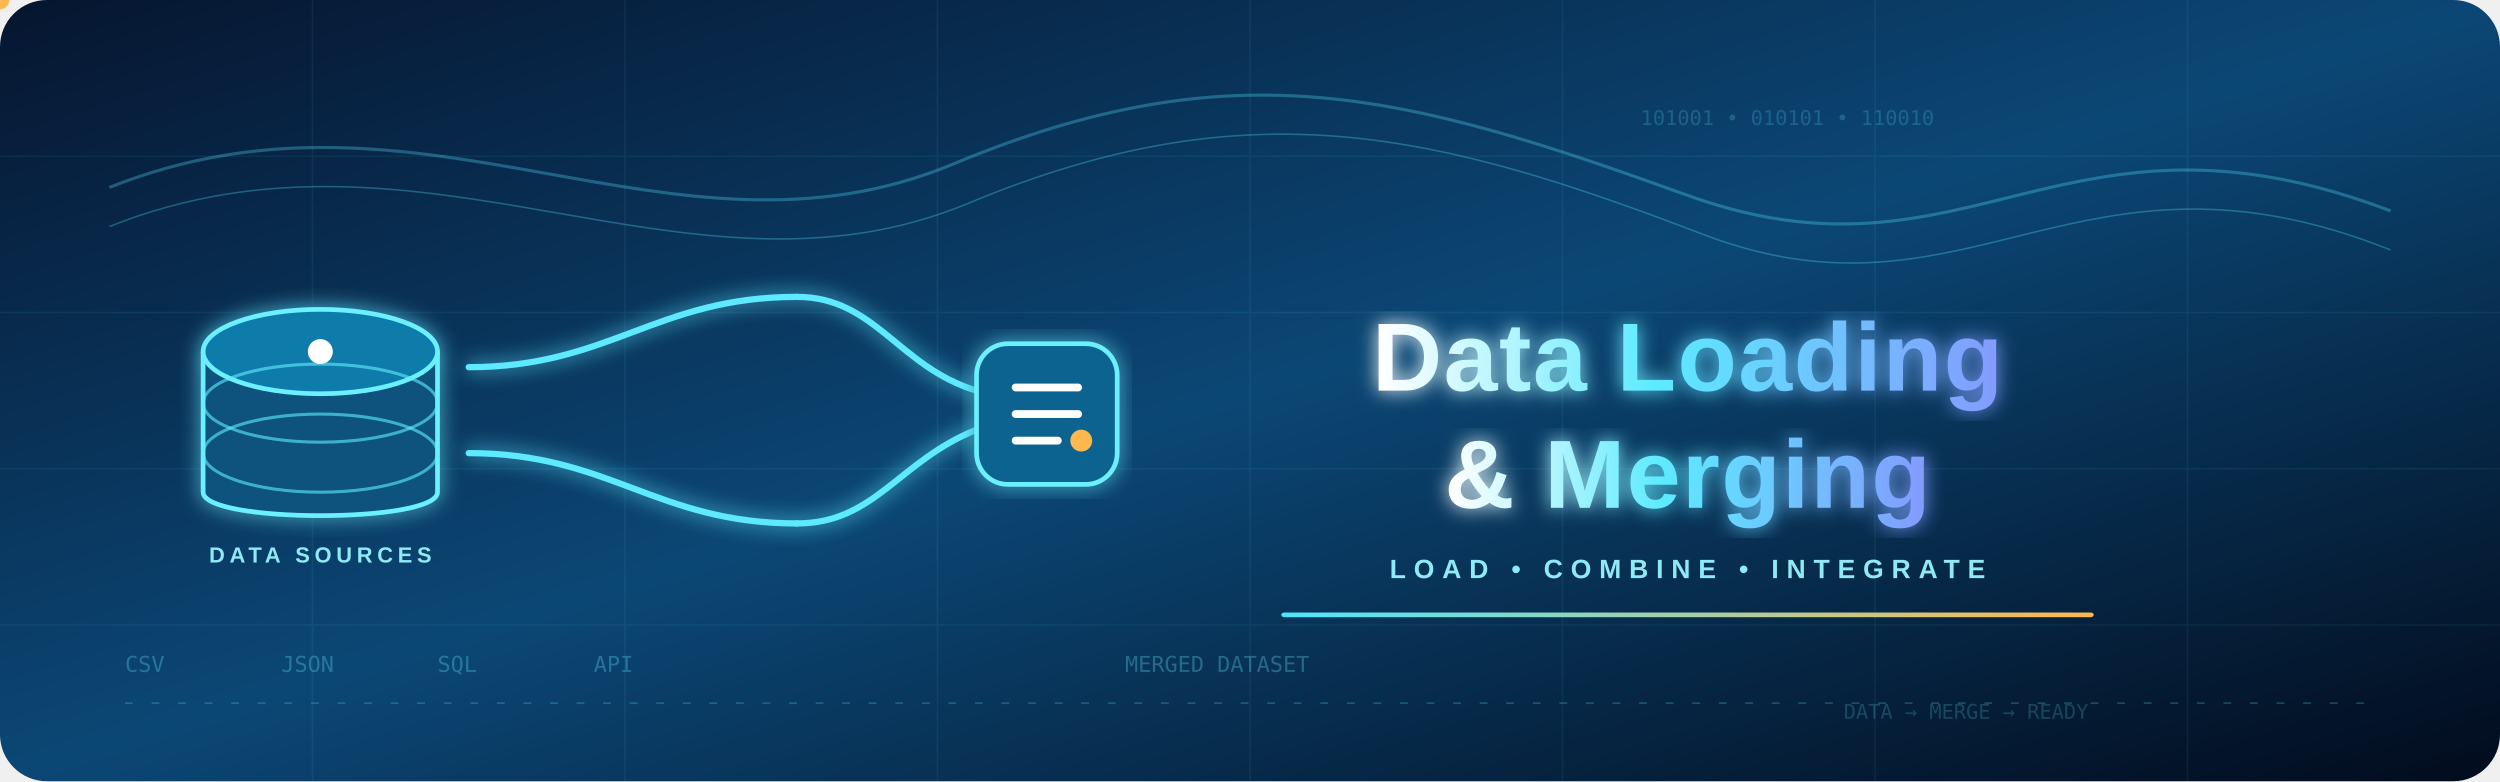
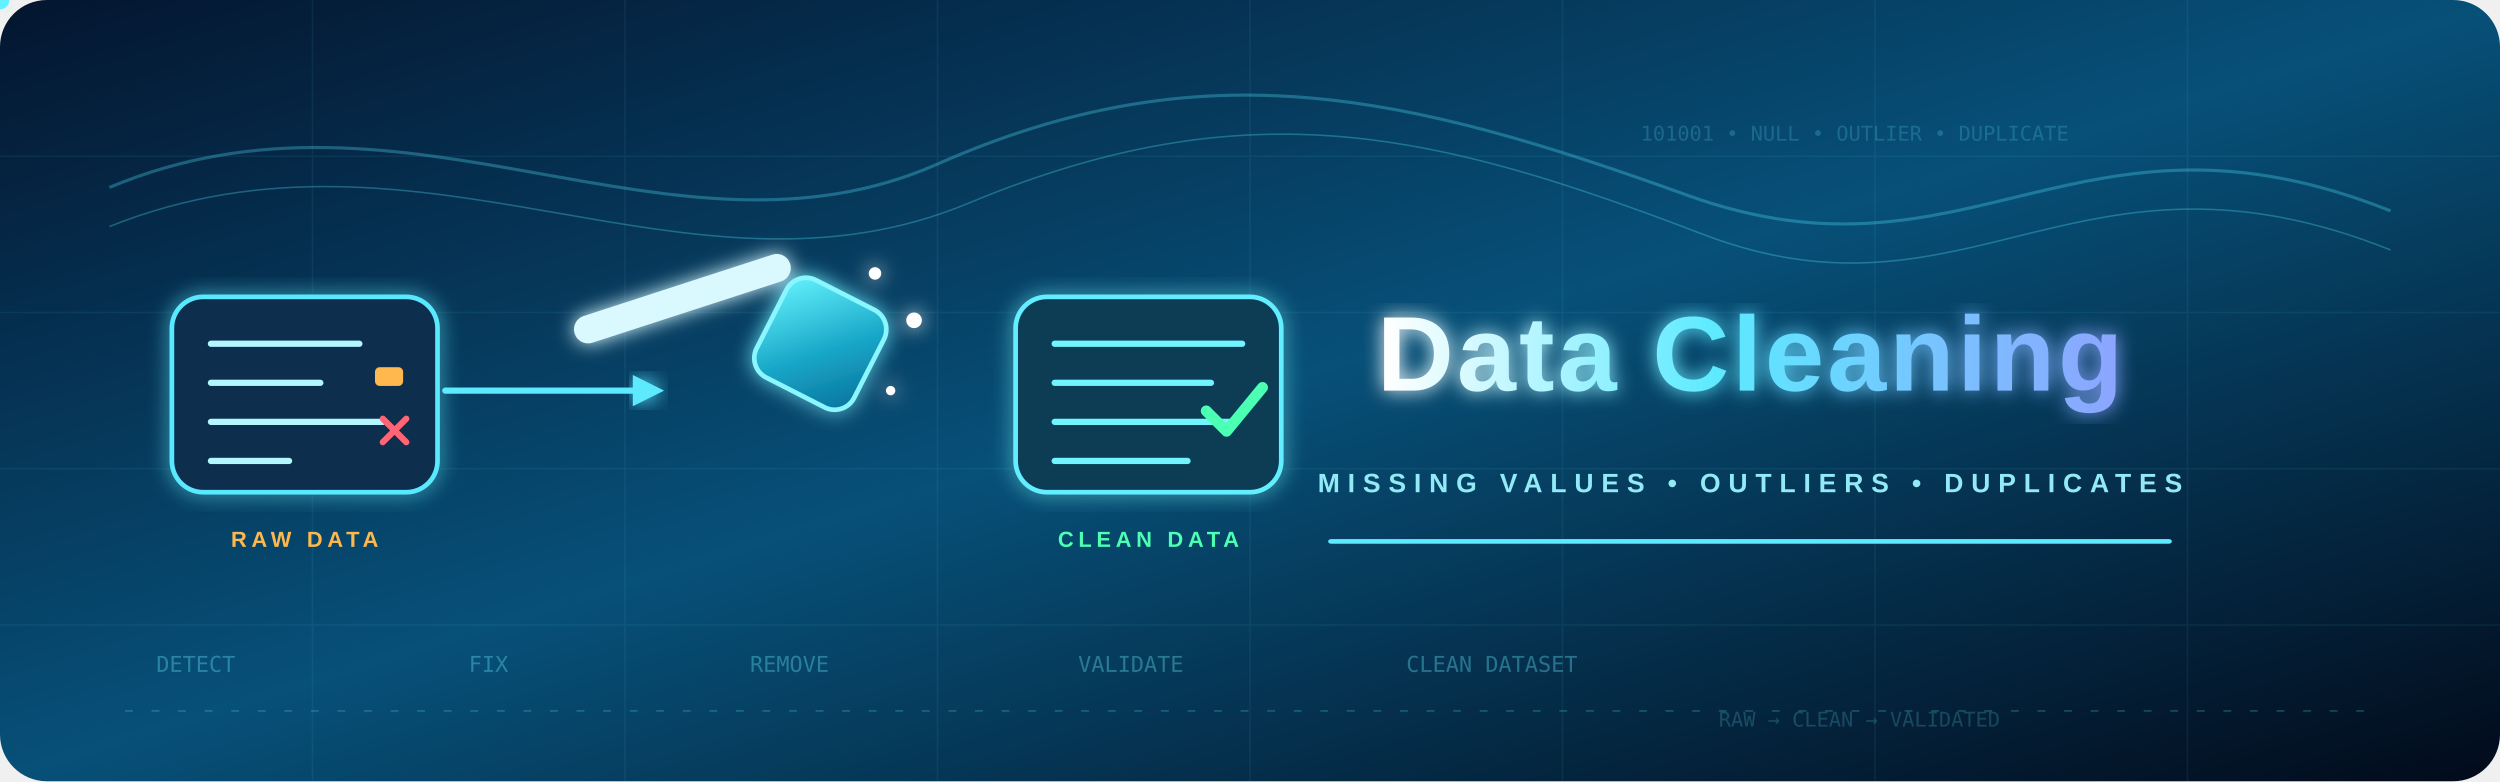
<svg xmlns="http://www.w3.org/2000/svg" width="1600" height="500" viewBox="0 0 1600 500">
  <defs>
    <linearGradient id="bg" x1="0" y1="0" x2="1" y2="1">
-       <stop offset="0%" stop-color="#06152F" />
-       <stop offset="50%" stop-color="#0B4775" />
-       <stop offset="100%" stop-color="#020B1C" />
+       <stop offset="0%" stop-color="#04152F" />
+       <stop offset="50%" stop-color="#075078" />
+       <stop offset="100%" stop-color="#020A1A" />
    </linearGradient>
    <linearGradient id="title" x1="0" y1="0" x2="1" y2="0">
      <stop offset="0%" stop-color="#FFFFFF" />
      <stop offset="45%" stop-color="#5DEAFF" />
-       <stop offset="100%" stop-color="#829CFF" />
+       <stop offset="100%" stop-color="#8CA5FF" />
    </linearGradient>
-     <linearGradient id="accent" x1="0" y1="0" x2="1" y2="0">
-       <stop offset="0%" stop-color="#4DE6FF" />
-       <stop offset="100%" stop-color="#FFB84D" />
+     <linearGradient id="clean" x1="0" y1="0" x2="1" y2="1">
+       <stop offset="0%" stop-color="#67F5FF" />
+       <stop offset="55%" stop-color="#19A8C9" />
+       <stop offset="100%" stop-color="#08709B" />
    </linearGradient>
    <filter id="glow">
      <feGaussianBlur stdDeviation="6" result="blur" />
      <feMerge>
        <feMergeNode in="blur" />
        <feMergeNode in="SourceGraphic" />
      </feMerge>
    </filter>
    <filter id="softGlow">
-       <feGaussianBlur stdDeviation="12" />
+       <feGaussianBlur stdDeviation="13" />
    </filter>
  </defs>
  <rect width="1600" height="500" rx="30" fill="url(#bg)" />
  <g stroke="#61EFFF" opacity=".07">
    <path d="M0 100H1600" />
    <path d="M0 200H1600" />
    <path d="M0 300H1600" />
    <path d="M0 400H1600" />
    <path d="M200 0V500" />
    <path d="M400 0V500" />
    <path d="M600 0V500" />
    <path d="M800 0V500" />
    <path d="M1000 0V500" />
    <path d="M1200 0V500" />
    <path d="M1400 0V500" />
  </g>
-   <g fill="none" stroke="#58E9FF" opacity=".3">
-     <path d="M70 120              C270 40 430 180 610 105              S900 60 1080 125              S1320 55 1530 135" stroke-width="2" />
-     <path d="M70 145              C270 65 440 205 620 130              S920 85 1090 150              S1330 80 1530 160" stroke-width="1" />
+   <g fill="none" stroke="#55E9FF" opacity=".3">
+     <path d="M70 120            C260 40 430 180 600 105            S900 60 1080 125            S1330 55 1530 135" stroke-width="2" />
+     <path d="M70 145            C270 65 440 205 620 130            S920 85 1090 150            S1330 80 1530 160" stroke-width="1" />
  </g>
-   <g fill="#63EEFF" filter="url(#glow)">
+   <g fill="#64F1FF" filter="url(#glow)">
    <circle r="6">
-       <animateMotion dur="5s" repeatCount="indefinite" path="M70 120 C270 40 430 180 610 105 S900 60 1080 125 S1320 55 1530 135" />
+       <animateMotion dur="5s" repeatCount="indefinite" path="M70 120 C260 40 430 180 600 105 S900 60 1080 125 S1330 55 1530 135" />
    </circle>
    <circle r="5">
      <animateMotion dur="4s" repeatCount="indefinite" path="M70 145 C270 65 440 205 620 130 S920 85 1090 150 S1330 80 1530 160" />
    </circle>
  </g>
-   <g transform="translate(130 190)" filter="url(#glow)">
-     <path d="M0 35              V125              C0 145 150 145 150 125              V35" fill="#07527E" stroke="#6CEFFF" stroke-width="3" />
-     <ellipse cx="75" cy="35" rx="75" ry="27" fill="#0B7BAA" stroke="#6CEFFF" stroke-width="3" />
-     <ellipse cx="75" cy="68" rx="75" ry="25" fill="none" stroke="#63EFFF" stroke-width="2" opacity=".6" />
-     <ellipse cx="75" cy="100" rx="75" ry="25" fill="none" stroke="#63EFFF" stroke-width="2" opacity=".6" />
-     <circle cx="75" cy="35" r="8" fill="#FFFFFF">
-       <animate attributeName="r" values="6;14;6" dur="1.5s" repeatCount="indefinite" />
-       <animate attributeName="opacity" values="1;.3;1" dur="1.5s" repeatCount="indefinite" />
-     </circle>
+   <g transform="translate(110 190)" filter="url(#glow)">
+     <rect x="0" y="0" width="170" height="125" rx="20" fill="#092D4D" stroke="#58E9FF" stroke-width="3" />
+     <g stroke="#B4F6FF" stroke-width="4" stroke-linecap="round">
+       <path d="M25 30H120" />
+       <path d="M25 55H95" />
+       <path d="M25 80H135" />
+       <path d="M25 105H75" />
+     </g>
+     <rect x="130" y="45" width="18" height="12" rx="3" fill="#FFB84D">
+       <animate attributeName="opacity" values="1;.25;1" dur="1s" repeatCount="indefinite" />
+     </rect>
+     <g stroke="#FF6575" stroke-width="4" stroke-linecap="round">
+       <path d="M135 78L150 93" />
+       <path d="M150 78L135 93" />
+     </g>
  </g>
-   <text x="205" y="360" text-anchor="middle" font-family="Arial" font-size="14" font-weight="600" letter-spacing="3" fill="#8FEAF5">
+   <text x="195" y="350" text-anchor="middle" font-family="Arial" font-size="14" font-weight="600" letter-spacing="3" fill="#FFB84D">

-     DATA SOURCES
+   RAW DATA
+ 
+ </text>
+   <g filter="url(#glow)">
+     <rect x="365" y="205" width="145" height="18" rx="9" fill="#D9F9FF" transform="rotate(-18 365 205)" />
+     <rect x="490" y="185" width="70" height="70" rx="14" fill="url(#clean)" stroke="#8AF6FF" stroke-width="3" transform="rotate(27 525 220)" />
+     <g fill="#FFFFFF">
+       <circle cx="560" cy="175" r="4">
+         <animate attributeName="cy" values="175;155;175" dur="1.2s" repeatCount="indefinite" />
+       </circle>
+       <circle cx="585" cy="205" r="5">
+         <animate attributeName="cy" values="205;180;205" dur="1.5s" repeatCount="indefinite" />
+       </circle>
+       <circle cx="570" cy="250" r="3">
+         <animate attributeName="cy" values="250;225;250" dur="1.3s" repeatCount="indefinite" />
+       </circle>
+     </g>
+   </g>
+   <g stroke="#5DEAFF" stroke-width="4" fill="none" stroke-linecap="round">
+     <path d="M285 250            C340 250 350 250 410 250" />
+   </g>
+   <path d="M405 240L425 250L405 260Z" fill="#5DEAFF" filter="url(#glow)" />
+   <g transform="translate(650 190)" filter="url(#glow)">
+     <rect x="0" y="0" width="170" height="125" rx="20" fill="#073D55" stroke="#63EEFF" stroke-width="3" />
+     <g stroke="#72F4FF" stroke-width="4" stroke-linecap="round">
+       <path d="M25 30H145" />
+       <path d="M25 55H125" />
+       <path d="M25 80H140" />
+       <path d="M25 105H110" />
+     </g>
+     <path d="M122 73            L135 86            L158 58" fill="none" stroke="#4CFFB3" stroke-width="7" stroke-linecap="round" stroke-linejoin="round">
+       <animate attributeName="stroke-dasharray" values="0 100;100 0" dur="1.5s" repeatCount="indefinite" />
+     </path>
+   </g>
+   <text x="735" y="350" text-anchor="middle" font-family="Arial" font-size="14" font-weight="600" letter-spacing="3" fill="#4CFFB3">
+ 
+   CLEAN DATA
+ 
+ </text>
+   <g text-anchor="middle">
+     <text x="1120" y="250" font-family="Arial, Helvetica, sans-serif" font-size="68" font-weight="900" letter-spacing="2" fill="url(#title)" filter="url(#glow)">
+ 
+     Data Cleaning

  </text>
-   <g fill="none" stroke="#5DEAFF" stroke-width="4" stroke-linecap="round" filter="url(#glow)">
-     <path d="M300 235              C390 235 420 190 510 190" />
-     <path d="M300 290              C390 290 420 335 510 335" />
-     <path d="M510 190              C560 190 575 235 625 250" />
-     <path d="M510 335              C560 335 575 295 625 275" />
-   </g>
-   <circle r="6" fill="#FFFFFF" filter="url(#glow)">
-     <animateMotion dur="2.5s" repeatCount="indefinite" path="M300 235 C390 235 420 190 510 190 C560 190 575 235 625 250" />
-   </circle>
-   <circle r="6" fill="#FFB84D" filter="url(#glow)">
-     <animateMotion dur="2.8s" repeatCount="indefinite" path="M300 290 C390 290 420 335 510 335 C560 335 575 295 625 275" />
-   </circle>
-   <g transform="translate(625 220)" filter="url(#glow)">
-     <rect x="0" y="0" width="90" height="90" rx="20" fill="#0B638F" stroke="#6CEFFF" stroke-width="3" />
-     <path d="M25 28H65              M25 45H65              M25 62H52" stroke="#FFFFFF" stroke-width="5" stroke-linecap="round" />
-     <circle cx="67" cy="62" r="7" fill="#FFB84D">
-       <animate attributeName="r" values="5;10;5" dur="1.2s" repeatCount="indefinite" />
-     </circle>
-   </g>
-   <g text-anchor="middle">
-     <text x="1080" y="250" font-family="Arial, Helvetica, sans-serif" font-size="62" font-weight="900" letter-spacing="1" fill="url(#title)" filter="url(#glow)">
+     <text x="1120" y="315" font-family="Arial, Helvetica, sans-serif" font-size="17" font-weight="600" letter-spacing="5" fill="#91EAF5">

-       Data Loading
+     MISSING VALUES • OUTLIERS • DUPLICATES

-     </text>
-     <text x="1080" y="325" font-family="Arial, Helvetica, sans-serif" font-size="62" font-weight="900" letter-spacing="1" fill="url(#title)" filter="url(#glow)">
- 
-       &amp; Merging
- 
-     </text>
-     <text x="1080" y="370" font-family="Arial, Helvetica, sans-serif" font-size="17" font-weight="600" letter-spacing="5" fill="#8FEAF5">
- 
-       LOAD • COMBINE • INTEGRATE
- 
-     </text>
-     <rect x="820" y="392" width="520" height="3" rx="2" fill="url(#accent)">
-       <animate attributeName="width" values="70;520;70" dur="3s" repeatCount="indefinite" />
-       <animate attributeName="x" values="1080;820;1080" dur="3s" repeatCount="indefinite" />
+   </text>
+     <rect x="850" y="345" width="540" height="3" rx="2" fill="#5DEAFF">
+       <animate attributeName="width" values="80;540;80" dur="3s" repeatCount="indefinite" />
+       <animate attributeName="x" values="1120;850;1120" dur="3s" repeatCount="indefinite" />
    </rect>
  </g>
-   <g font-family="monospace" font-size="14" fill="#66EFFF" opacity=".3">
-     <text x="80" y="430">
-       CSV
-     </text>
-     <text x="180" y="430">
-       JSON
-     </text>
-     <text x="280" y="430">
-       SQL
-     </text>
-     <text x="380" y="430">
-       API
-     </text>
-     <text x="720" y="430">
-       MERGED DATASET
-     </text>
+   <g font-family="monospace" font-size="14" fill="#67EFFF" opacity=".35">
+     <text x="100" y="430">
+     DETECT
+   </text>
+     <text x="300" y="430">
+     FIX
+   </text>
+     <text x="480" y="430">
+     REMOVE
+   </text>
+     <text x="690" y="430">
+     VALIDATE
+   </text>
+     <text x="900" y="430">
+     CLEAN DATASET
+   </text>
  </g>
-   <path d="M80 450            H1520" stroke="#5DEAFF" stroke-width="1" stroke-dasharray="5 12" opacity=".25" />
-   <rect x="-250" y="0" width="100" height="500" fill="url(#accent)" opacity=".08">
+   <path d="M80 455H1520" stroke="#5DEAFF" stroke-width="1" stroke-dasharray="5 12" opacity=".25" />
+   <g font-family="monospace" font-size="13" fill="#65EFFF" opacity=".2">
+     <text x="1050" y="90">
+     101001 • NULL • OUTLIER • DUPLICATE
+   </text>
+     <text x="1100" y="465">
+     RAW → CLEAN → VALIDATED
+   </text>
+   </g>
+   <rect x="-250" y="0" width="100" height="500" fill="url(#clean)" opacity=".08">
    <animateTransform attributeName="transform" type="translate" values="-400 0;2000 0" dur="5s" repeatCount="indefinite" />
  </rect>
-   <g font-family="monospace" font-size="13" fill="#65EFFF" opacity=".2">
-     <text x="1050" y="80">
-       101001 • 010101 • 110010
-     </text>
-     <text x="1180" y="460">
-       DATA → MERGE → READY
-     </text>
-   </g>
</svg>
